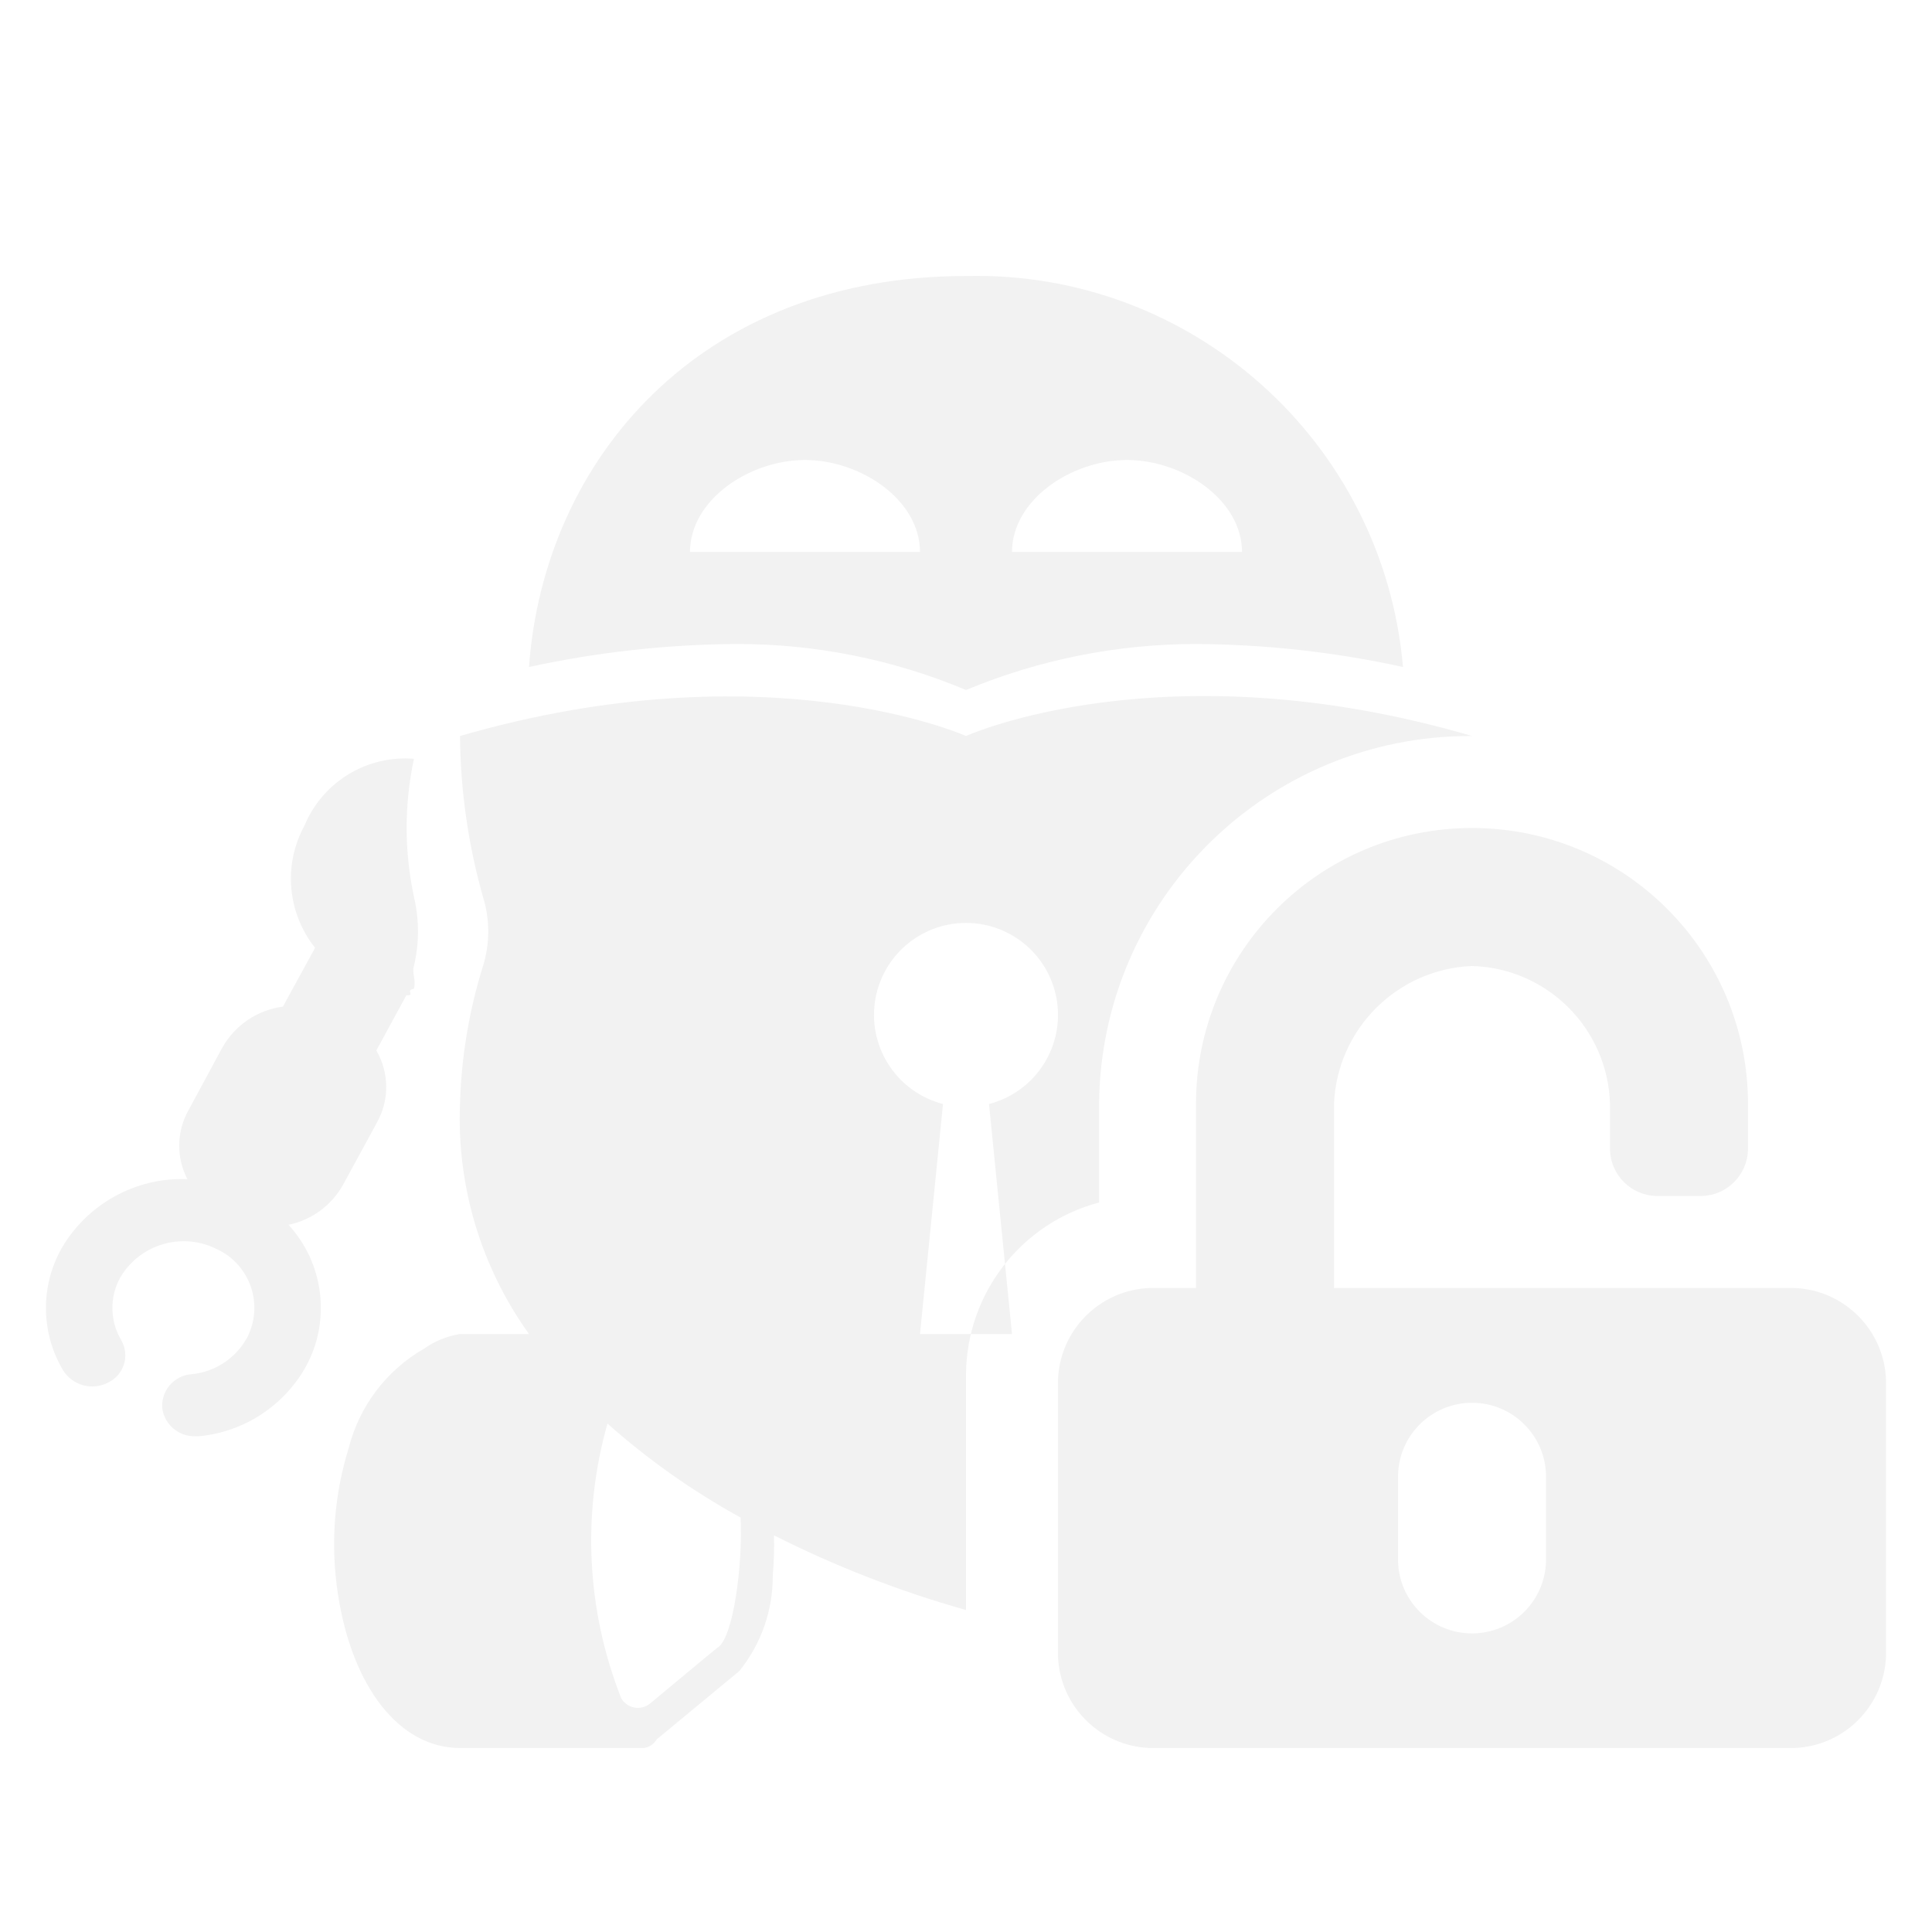
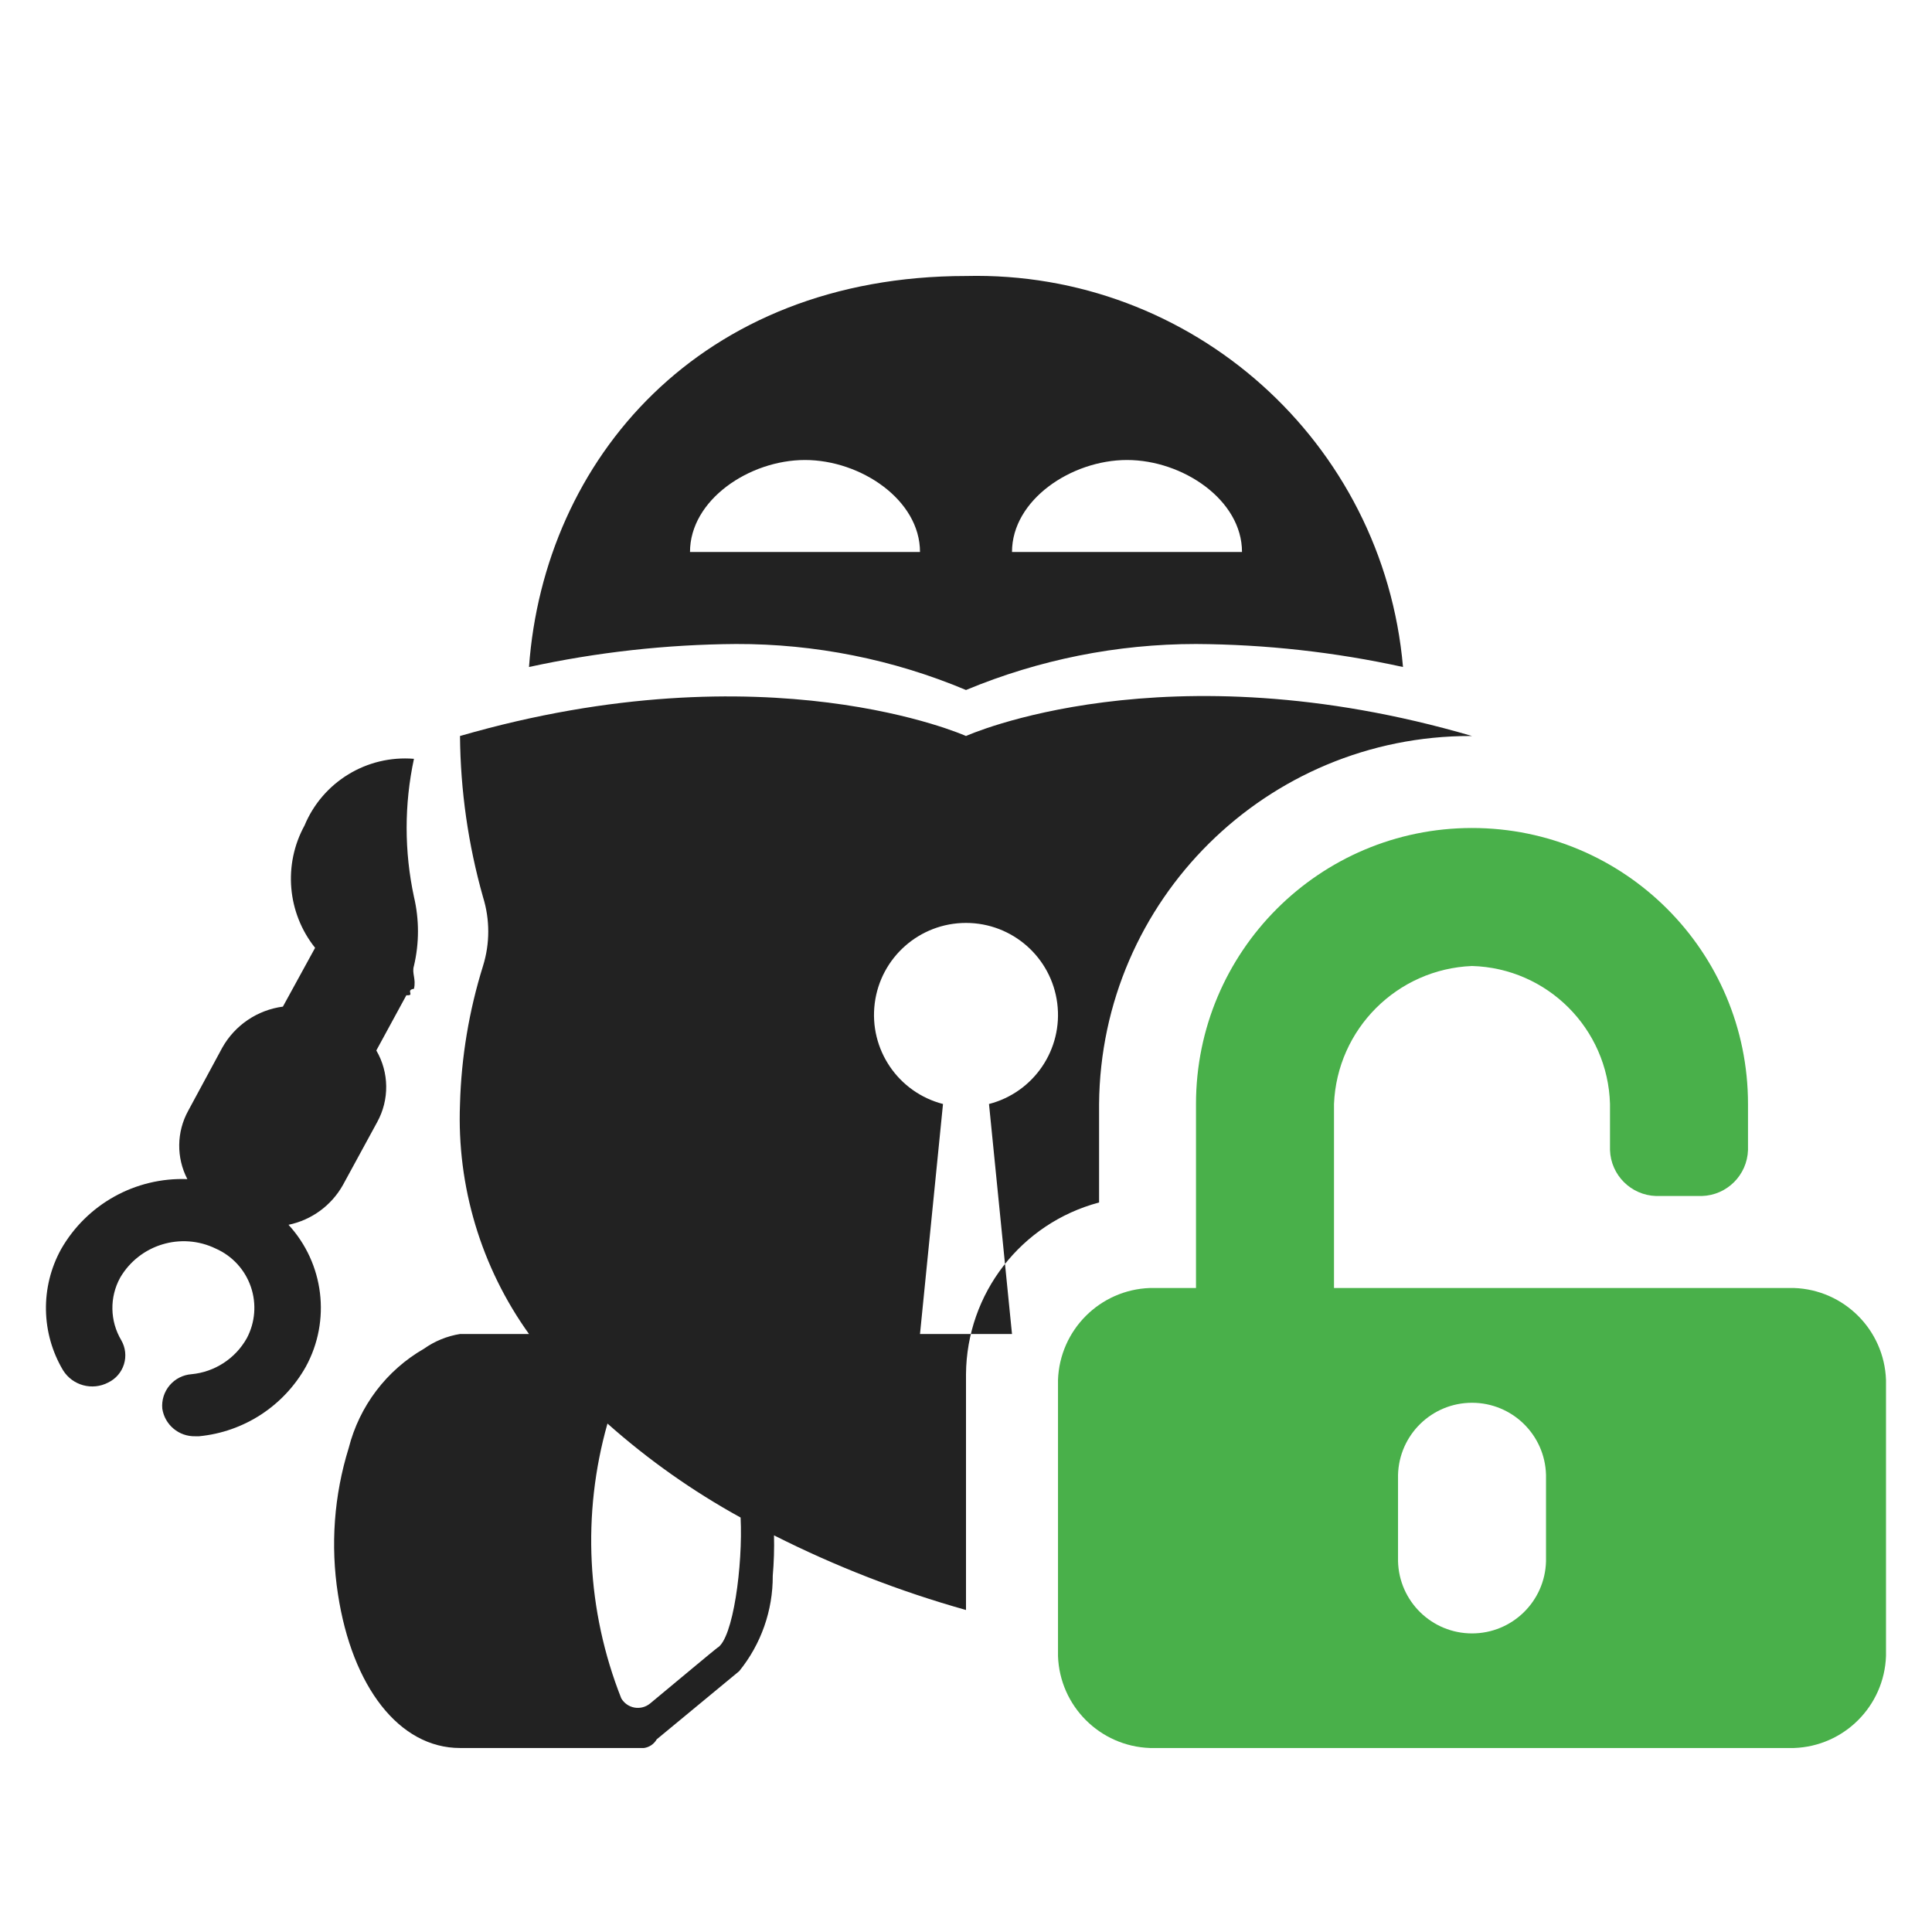
<svg xmlns="http://www.w3.org/2000/svg" height="16" viewBox="0 0 42 42" width="16">
-   <style id="current-color-scheme" type="text/css">
- 		.ColorScheme-Text {
- 		color:#232629;
- 		}
- 	</style>
-   <g fill-rule="evenodd" style="fill:#f2f2f2;fill-opacity:1" class="ColorScheme-Text" fill="currentColor">
-     <path d="m15.591 35.824c-.019.009-.936.775-1.458 1.208a.418.418 0 0 1 -.627-.111 9.322 9.322 0 0 1 -.3-5.974 15.843 15.843 0 0 0 2.894 2.043c.051 1.03-.161 2.644-.509 2.834zm6.409-6.824h-2l.5-5a2 2 0 1 1 1 0zm-14.544-3.241.744-1.366a1.579 1.579 0 0 0 -.019-1.557l.653-1.2c.2.014-.03-.113.165-.14.051-.217-.051-.336 0-.5a3.269 3.269 0 0 0 0-1.5 7.151 7.151 0 0 1 0-3 2.366 2.366 0 0 0 -2.378 1.448 2.409 2.409 0 0 0 .229 2.661l-.7 1.278a1.779 1.779 0 0 0 -1.317.891l-.741 1.372a1.577 1.577 0 0 0 -.019 1.487 3.028 3.028 0 0 0 -2.746 1.525 2.648 2.648 0 0 0 .044 2.631.748.748 0 0 0 .981.266.656.656 0 0 0 .284-.92 1.37 1.37 0 0 1 -.023-1.361 1.6 1.6 0 0 1 2.079-.63 1.408 1.408 0 0 1 .672 1.95 1.546 1.546 0 0 1 -1.2.78.688.688 0 0 0 -.636.749.707.707 0 0 0 .717.6.789.789 0 0 0 .082 0 2.989 2.989 0 0 0 2.322-1.513 2.669 2.669 0 0 0 -.377-3.084 1.767 1.767 0 0 0 1.184-.867zm13.544-10.759a13.013 13.013 0 0 1 5-1 21.6 21.6 0 0 1 4.5.5 9.312 9.312 0 0 0 -9.5-8.5c-5.794 0-9.176 4-9.5 8.5a21.858 21.858 0 0 1 4.5-.5 12.819 12.819 0 0 1 5 1zm3.5-5c1.209 0 2.5.866 2.5 2h-5c0-1.134 1.291-2 2.5-2zm-7 0c1.209 0 2.5.866 2.5 2h-5c0-1.134 1.291-2 2.5-2zm14.473 6a8.067 8.067 0 0 0 -8.08 8v2.141a3.891 3.891 0 0 0 -2.893 3.734v5.125a23.166 23.166 0 0 1 -4.174-1.623 7.857 7.857 0 0 1 -.027.878 3.263 3.263 0 0 1 -.729 2.074l-1.794 1.483a.379.379 0 0 1 -.276.188h-4c-1.324 0-2.346-1.336-2.653-3.343a7.058 7.058 0 0 1 .234-3.18 3.477 3.477 0 0 1 1.636-2.157 1.868 1.868 0 0 1 .783-.32h1.5a8.035 8.035 0 0 1 -1.5-5 11.1 11.1 0 0 1 .5-3 2.519 2.519 0 0 0 0-1.5 13.272 13.272 0 0 1 -.5-3.5c6.687-1.936 11 0 11 0s4.319-1.955 11 0" />
-     <path d="m39 28h-10v-4a3.13 3.13 0 0 1 3-3 3.087 3.087 0 0 1 3 3v1a1.034 1.034 0 0 0 1 1h1a1.034 1.034 0 0 0 1-1v-1a6 6 0 0 0 -12 0v4h-1a2.073 2.073 0 0 0 -2 2v6a2.073 2.073 0 0 0 2 2h14a2.073 2.073 0 0 0 2-2v-6a2.073 2.073 0 0 0 -2-2zm-5.391 5.94a1.609 1.609 0 0 1 -3.217 0v-1.876a1.609 1.609 0 0 1 3.217 0z" />
+   <defs>
+     <style id="current-color-scheme" type="text/css">
+ 			.ColorScheme-Text {
+ 			color:#222222;
+ 			}
+ 			.ColorScheme-Highlight {
+ 			color:#49B04A;
+ 			}
+ 		</style>
+   </defs>
+   <g fill-rule="evenodd">
+     <path d="m15.591 35.824c-.019.009-.936.775-1.458 1.208a.418.418 0 0 1 -.627-.111 9.322 9.322 0 0 1 -.3-5.974 15.843 15.843 0 0 0 2.894 2.043c.051 1.03-.161 2.644-.509 2.834zm6.409-6.824h-2l.5-5a2 2 0 1 1 1 0zm-14.544-3.241.744-1.366a1.579 1.579 0 0 0 -.019-1.557l.653-1.2c.2.014-.03-.113.165-.14.051-.217-.051-.336 0-.5a3.269 3.269 0 0 0 0-1.5 7.151 7.151 0 0 1 0-3 2.366 2.366 0 0 0 -2.378 1.448 2.409 2.409 0 0 0 .229 2.661l-.7 1.278a1.779 1.779 0 0 0 -1.317.891l-.741 1.372a1.577 1.577 0 0 0 -.019 1.487 3.028 3.028 0 0 0 -2.746 1.525 2.648 2.648 0 0 0 .044 2.631.748.748 0 0 0 .981.266.656.656 0 0 0 .284-.92 1.37 1.37 0 0 1 -.023-1.361 1.6 1.6 0 0 1 2.079-.63 1.408 1.408 0 0 1 .672 1.95 1.546 1.546 0 0 1 -1.2.78.688.688 0 0 0 -.636.749.707.707 0 0 0 .717.6.789.789 0 0 0 .082 0 2.989 2.989 0 0 0 2.322-1.513 2.669 2.669 0 0 0 -.377-3.084 1.767 1.767 0 0 0 1.184-.867zm13.544-10.759a13.013 13.013 0 0 1 5-1 21.6 21.6 0 0 1 4.5.5 9.312 9.312 0 0 0 -9.5-8.5c-5.794 0-9.176 4-9.5 8.5a21.858 21.858 0 0 1 4.5-.5 12.819 12.819 0 0 1 5 1zm3.5-5c1.209 0 2.5.866 2.5 2h-5c0-1.134 1.291-2 2.5-2zm-7 0c1.209 0 2.5.866 2.5 2h-5c0-1.134 1.291-2 2.5-2zm14.473 6a8.067 8.067 0 0 0 -8.08 8v2.141a3.891 3.891 0 0 0 -2.893 3.734v5.125a23.166 23.166 0 0 1 -4.174-1.623 7.857 7.857 0 0 1 -.027.878 3.263 3.263 0 0 1 -.729 2.074l-1.794 1.483a.379.379 0 0 1 -.276.188h-4c-1.324 0-2.346-1.336-2.653-3.343a7.058 7.058 0 0 1 .234-3.18 3.477 3.477 0 0 1 1.636-2.157 1.868 1.868 0 0 1 .783-.32h1.5a8.035 8.035 0 0 1 -1.5-5 11.1 11.1 0 0 1 .5-3 2.519 2.519 0 0 0 0-1.5 13.272 13.272 0 0 1 -.5-3.5c6.687-1.936 11 0 11 0s4.319-1.955 11 0" class="ColorScheme-Text" fill="currentColor" />
+     <path d="m39 28h-10v-4a3.13 3.13 0 0 1 3-3 3.087 3.087 0 0 1 3 3v1a1.034 1.034 0 0 0 1 1h1a1.034 1.034 0 0 0 1-1v-1a6 6 0 0 0 -12 0v4h-1a2.073 2.073 0 0 0 -2 2v6a2.073 2.073 0 0 0 2 2h14a2.073 2.073 0 0 0 2-2v-6a2.073 2.073 0 0 0 -2-2zm-5.391 5.94a1.609 1.609 0 0 1 -3.217 0v-1.876a1.609 1.609 0 0 1 3.217 0z" class="ColorScheme-Highlight" fill="currentColor" />
  </g>
</svg>
